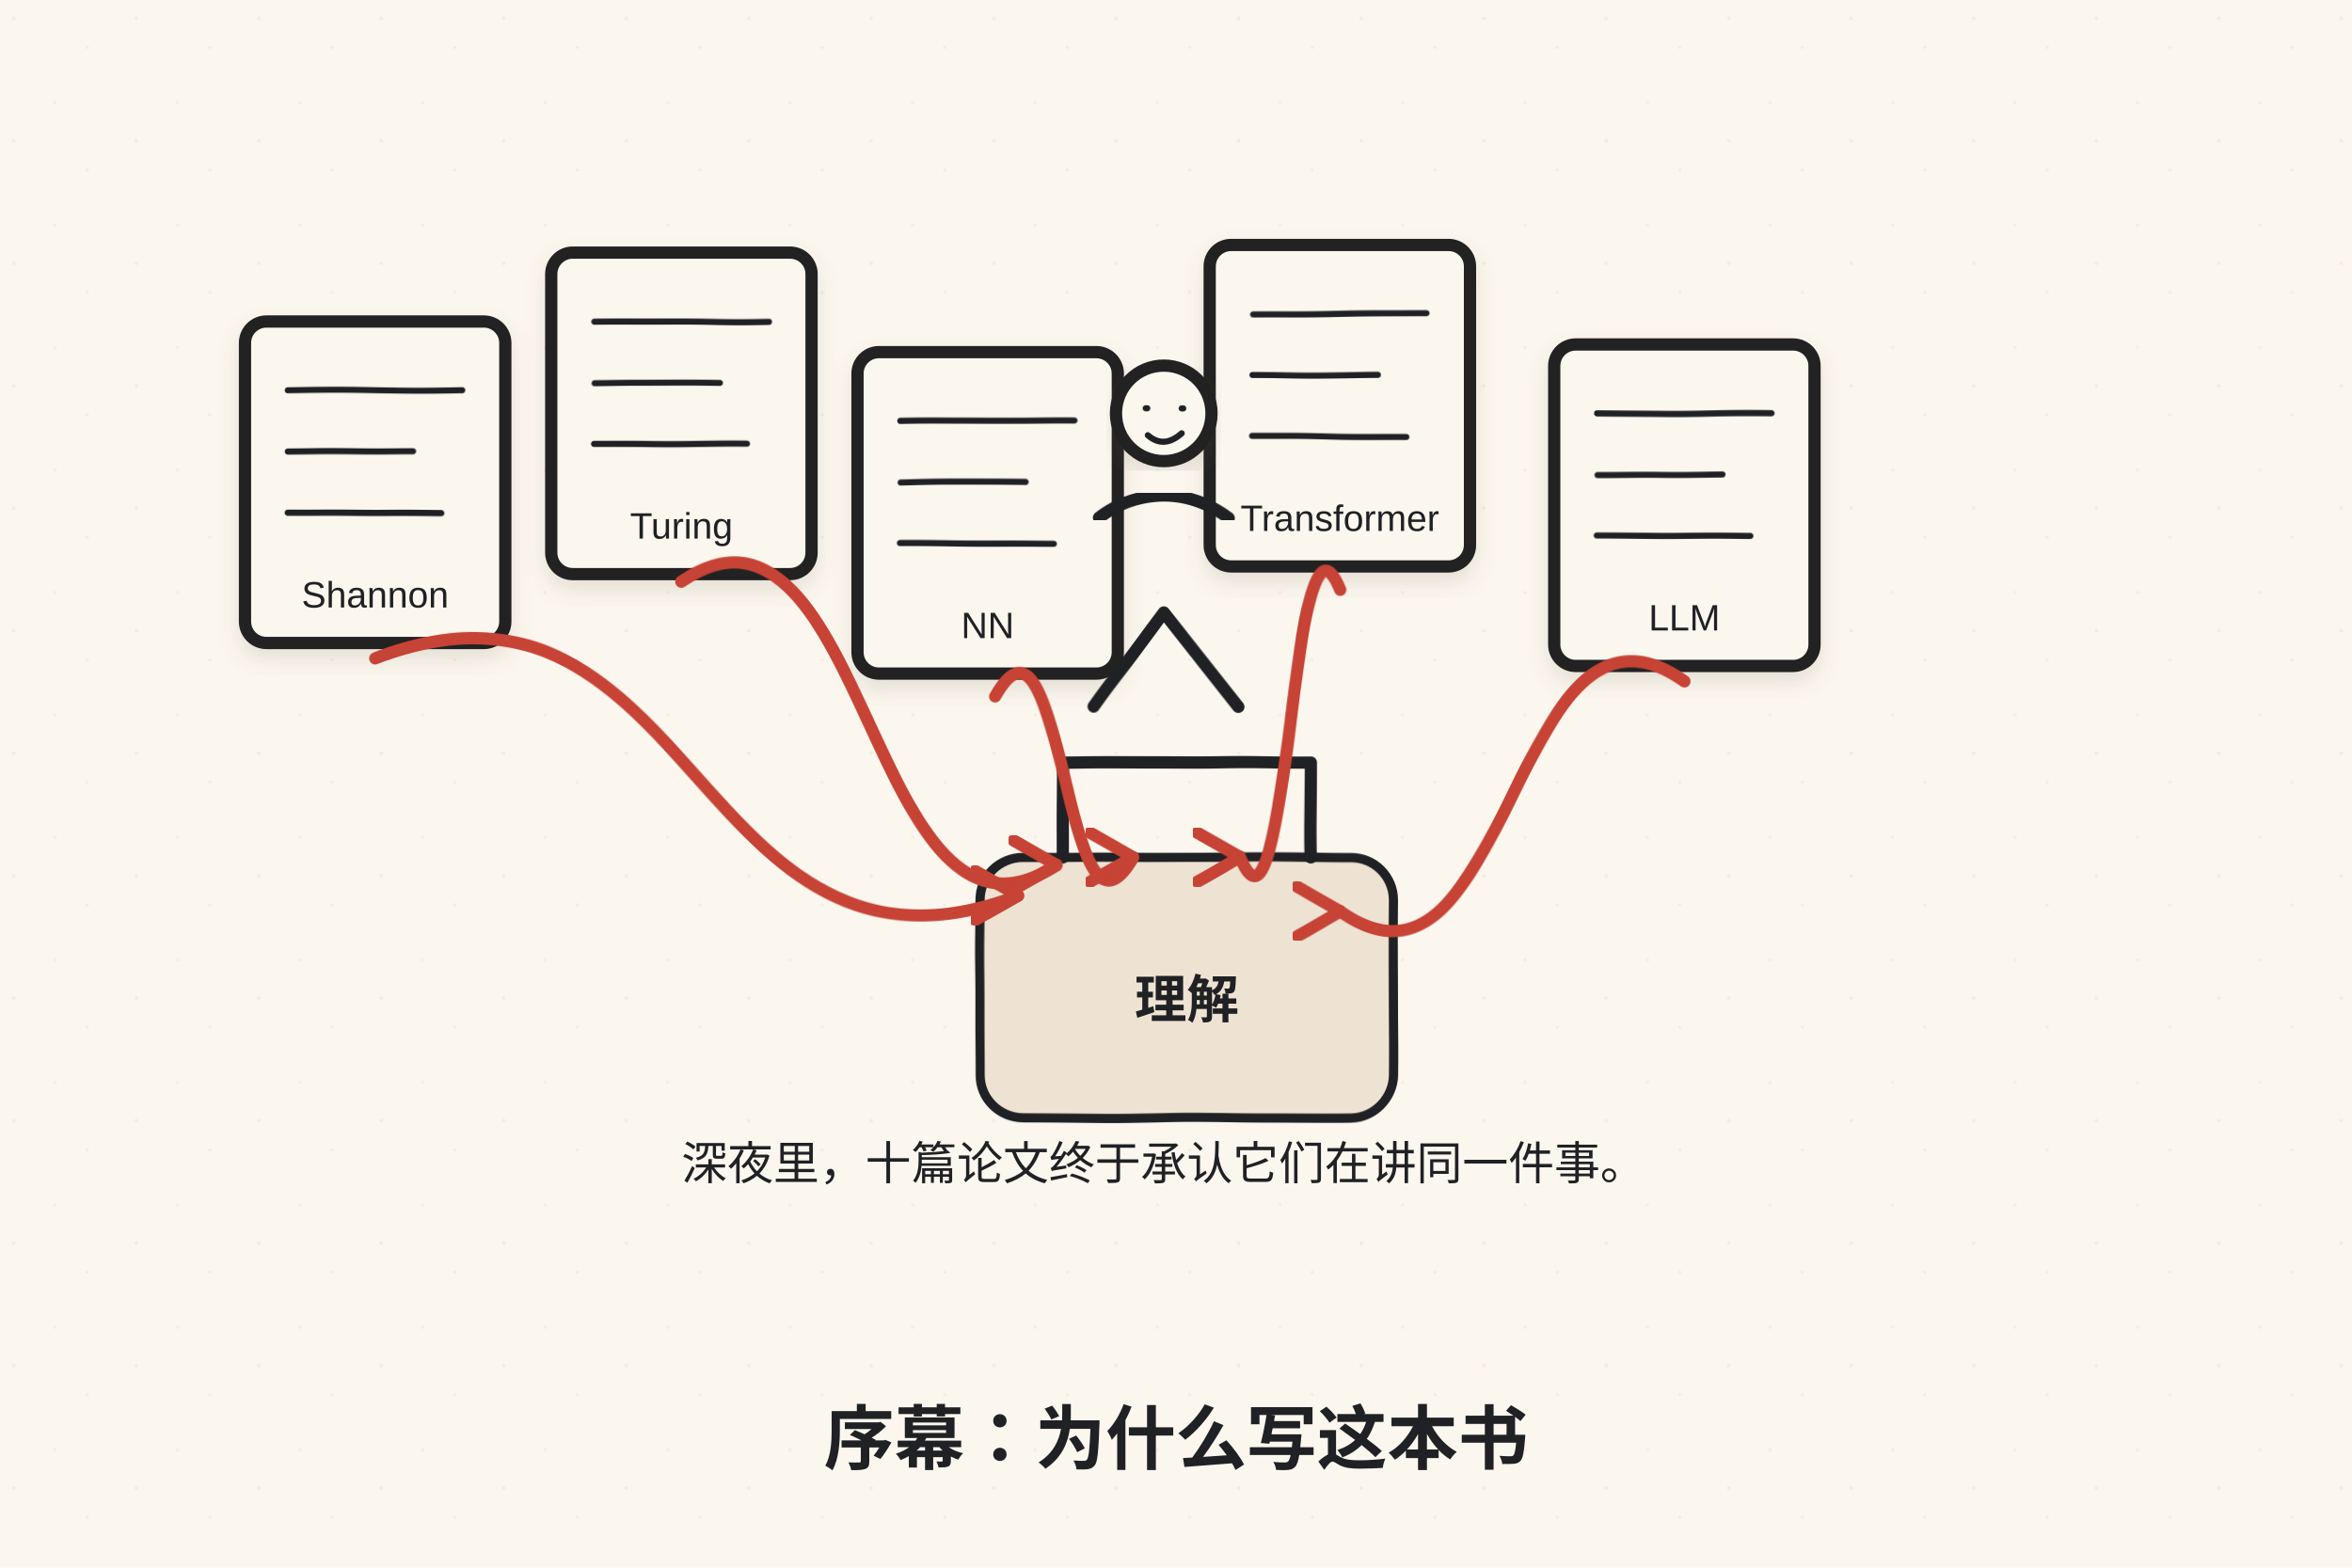
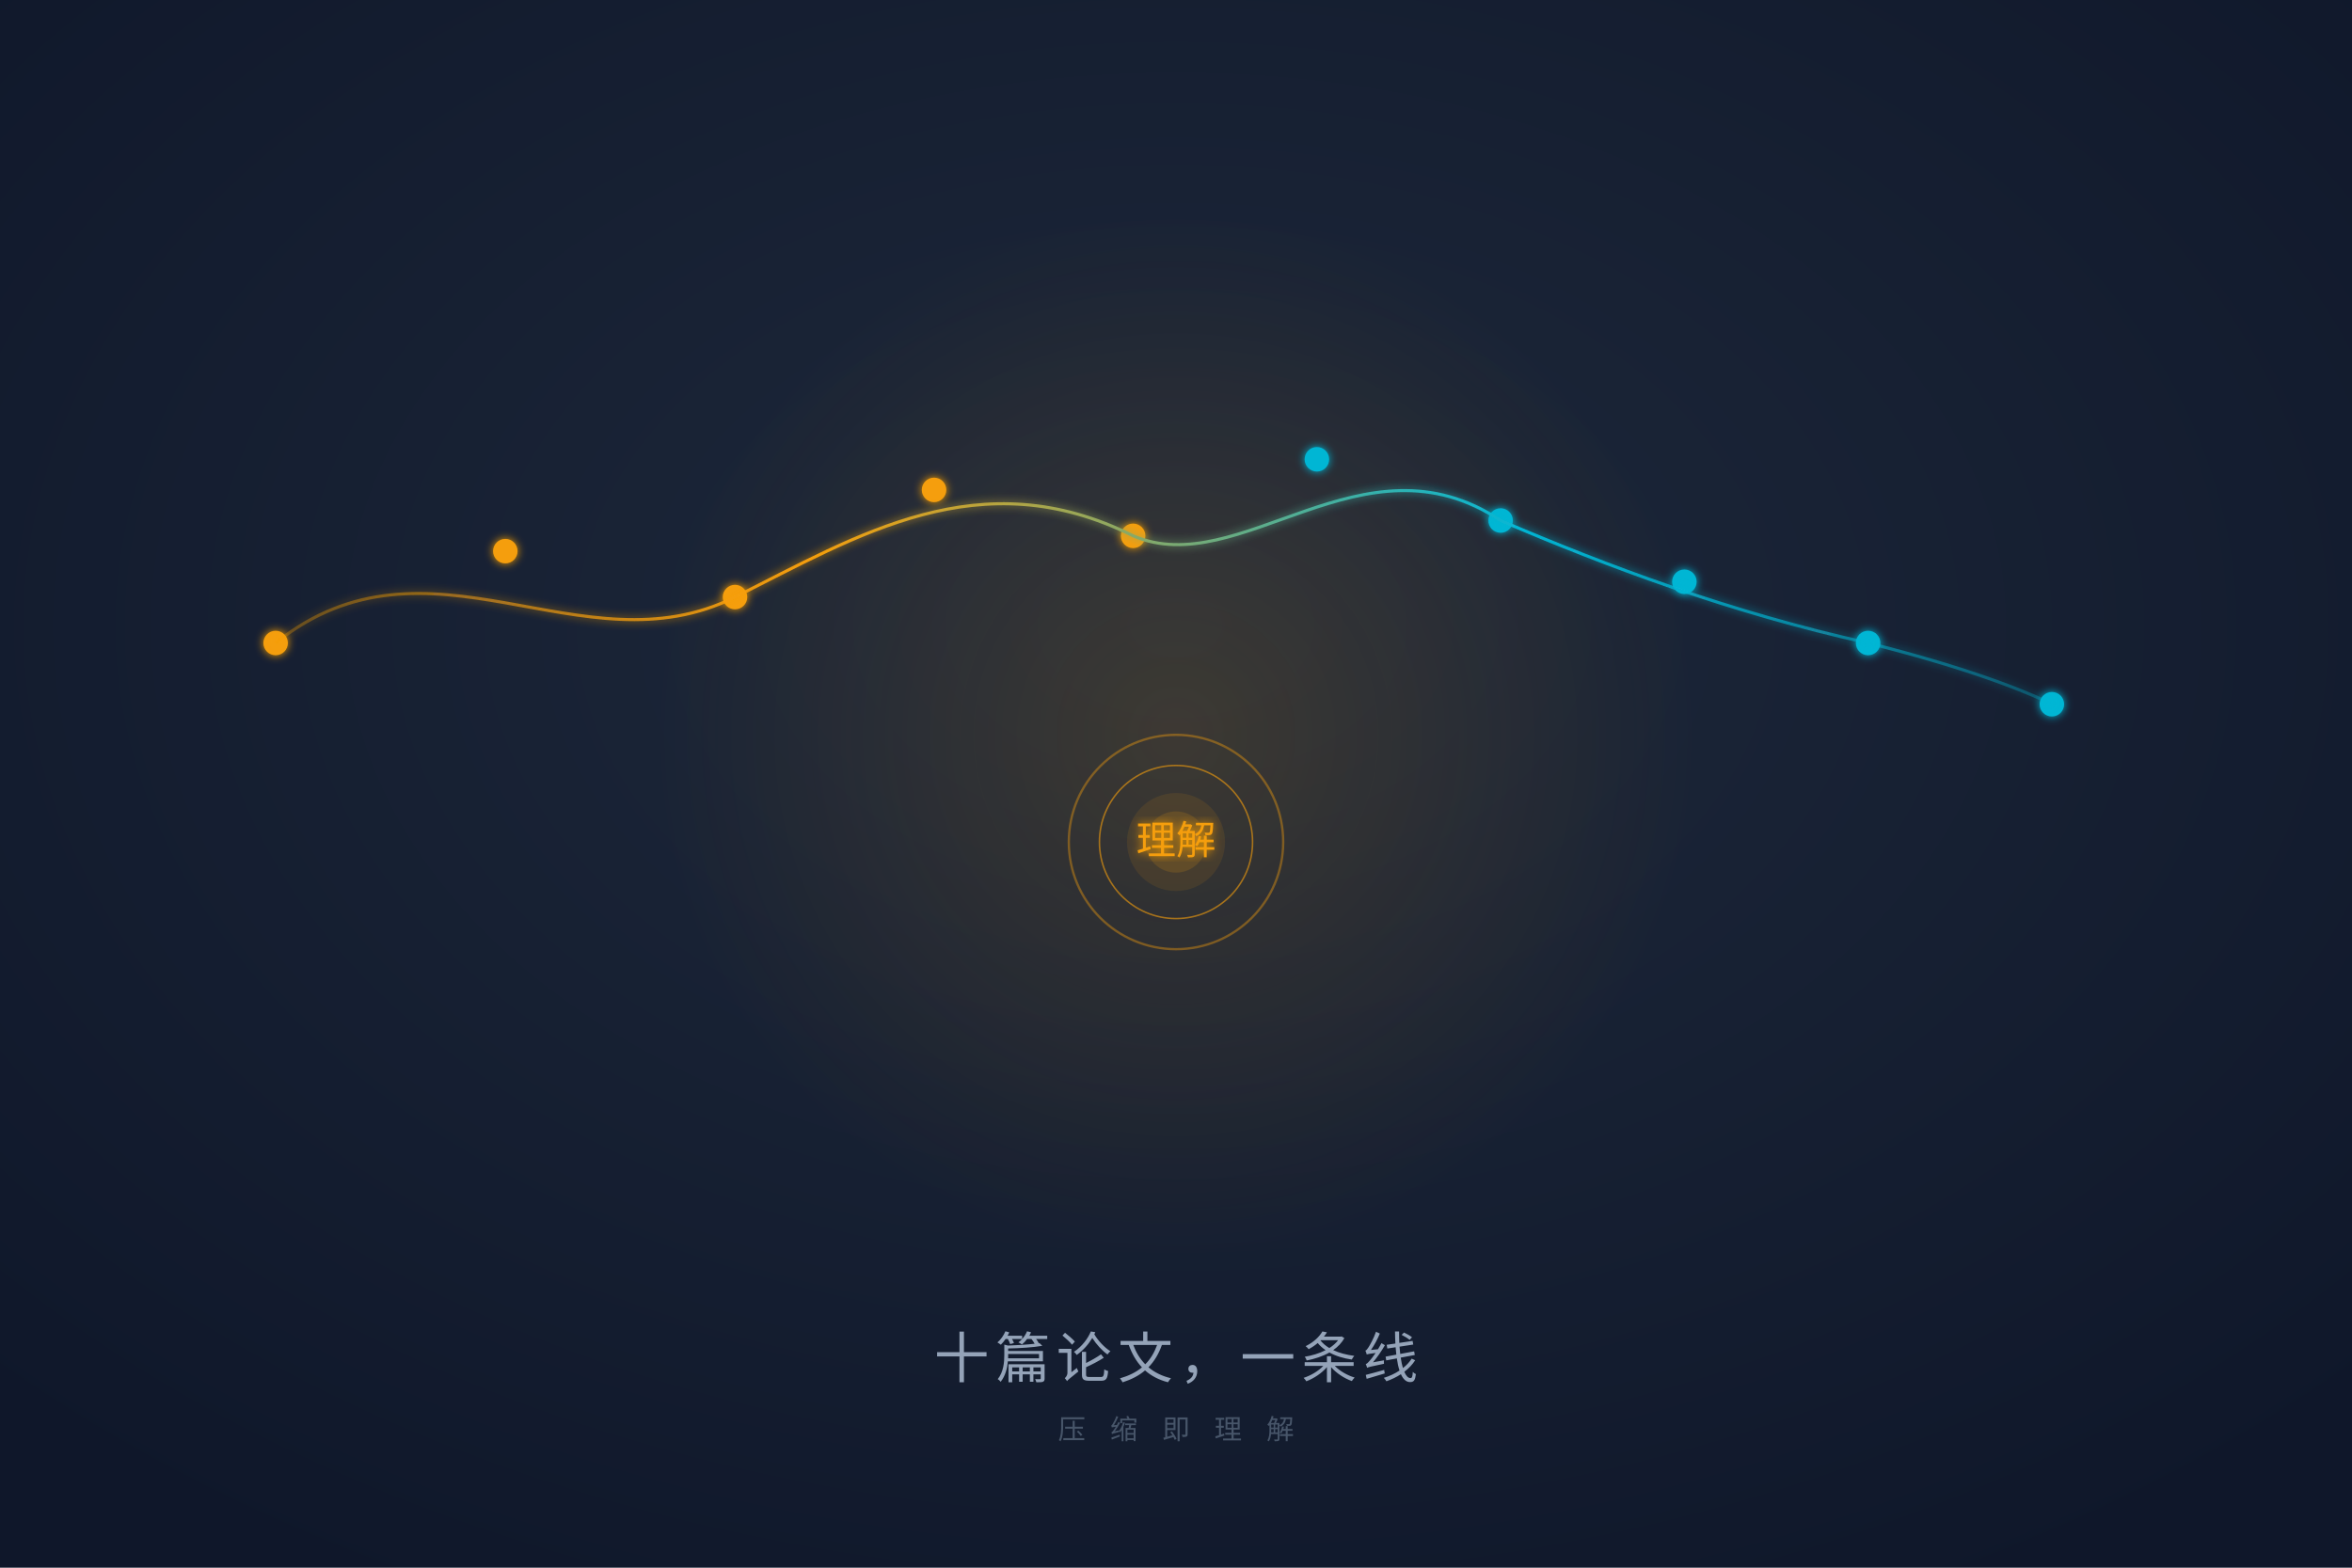
- <svg xmlns="http://www.w3.org/2000/svg" width="1536" height="1024" viewBox="0 0 1536 1024" role="img" aria-labelledby="title desc">
+ <svg xmlns="http://www.w3.org/2000/svg" width="1536" height="1024" viewBox="0 0 1536 1024" role="img" aria-label="十篇论文，一条线">
  <defs>
-     <filter id="wobble">
-       <feTurbulence type="fractalNoise" baseFrequency="0.012" numOctaves="2" seed="7" />
-       <feDisplacementMap in="SourceGraphic" scale="1.8" />
+     <radialGradient id="bg" cx="50%" cy="40%" r="70%">
+       <stop offset="0%" stop-color="#1e293b" />
+       <stop offset="100%" stop-color="#0f172a" />
+     </radialGradient>
+     <radialGradient id="glow1" cx="50%" cy="50%" r="50%">
+       <stop offset="0%" stop-color="#f59e0b" stop-opacity="0.15" />
+       <stop offset="100%" stop-color="#f59e0b" stop-opacity="0" />
+     </radialGradient>
+     <radialGradient id="glow2" cx="50%" cy="50%" r="50%">
+       <stop offset="0%" stop-color="#06b6d4" stop-opacity="0.12" />
+       <stop offset="100%" stop-color="#06b6d4" stop-opacity="0" />
+     </radialGradient>
+     <linearGradient id="lineGrad" x1="0%" y1="0%" x2="100%" y2="0%">
+       <stop offset="0%" stop-color="#f59e0b" stop-opacity="0.3" />
+       <stop offset="30%" stop-color="#f59e0b" />
+       <stop offset="70%" stop-color="#06b6d4" />
+       <stop offset="100%" stop-color="#06b6d4" stop-opacity="0.3" />
+     </linearGradient>
+     <filter id="glow">
+       <feGaussianBlur stdDeviation="3" result="blur" />
+       <feMerge>
+         <feMergeNode in="blur" />
+         <feMergeNode in="SourceGraphic" />
+       </feMerge>
    </filter>
-     <filter id="softShadow">
-       <feDropShadow dx="0" dy="7" stdDeviation="7" flood-color="#6b5a44" flood-opacity="0.15" />
+     <filter id="softGlow">
+       <feGaussianBlur stdDeviation="8" />
    </filter>
-     <pattern id="paperGrain" width="80" height="80" patternUnits="userSpaceOnUse">
-       <circle cx="9" cy="12" r="1.2" fill="#dccdb8" opacity=".25" />
-       <circle cx="57" cy="31" r="1" fill="#dccdb8" opacity=".25" />
-       <circle cx="36" cy="67" r="1.1" fill="#dccdb8" opacity=".22" />
-     </pattern>
-     <style>.ink{fill:none;stroke:#202124;stroke-width:8;stroke-linecap:round;stroke-linejoin:round;filter:url(#wobble)}.thin{fill:none;stroke:#202124;stroke-width:4;stroke-linecap:round;stroke-linejoin:round;filter:url(#wobble)}.red{fill:none;stroke:#c74335;stroke-width:8;stroke-linecap:round;stroke-linejoin:round;filter:url(#wobble)}.fillPaper{fill:#fbf7ef;stroke:#202124;stroke-width:8;stroke-linecap:round;stroke-linejoin:round;filter:url(#softShadow)}.wash{fill:#eee3d3;stroke:#202124;stroke-width:6;stroke-linecap:round;stroke-linejoin:round;filter:url(#wobble)}.redFill{fill:#c74335;stroke:#202124;stroke-width:6;stroke-linecap:round;stroke-linejoin:round;filter:url(#wobble)}.blueFill{fill:#3e6f8f;stroke:#202124;stroke-width:6;stroke-linecap:round;stroke-linejoin:round;filter:url(#wobble)}.greenFill{fill:#5f7f53;stroke:#202124;stroke-width:6;stroke-linecap:round;stroke-linejoin:round;filter:url(#wobble)}.goldFill{fill:#b88a36;stroke:#202124;stroke-width:6;stroke-linecap:round;stroke-linejoin:round;filter:url(#wobble)}text{font-family:Arial,'Microsoft YaHei',sans-serif;fill:#202124;dominant-baseline:middle}.caption{font-size:30px}.small{font-size:24px}.label{font-size:34px;font-weight:700}.title{font-size:46px;font-weight:700}</style>
  </defs>
-   <rect width="1536" height="1024" fill="#fbf7ef" />
-   <rect width="1536" height="1024" fill="url(#paperGrain)" />
-   <g>
-     <rect class="fillPaper" x="160" y="210" width="170" height="210" rx="14" />
-     <path class="thin" d="M188 255 h114 M188 295 h82 M188 335 h100" />
-     <text x="245" y="390" class="small" text-anchor="middle">Shannon</text>
-     <rect class="fillPaper" x="360" y="165" width="170" height="210" rx="14" />
-     <path class="thin" d="M388 210 h114 M388 250 h82 M388 290 h100" />
-     <text x="445" y="345" class="small" text-anchor="middle">Turing</text>
-     <rect class="fillPaper" x="560" y="230" width="170" height="210" rx="14" />
-     <path class="thin" d="M588 275 h114 M588 315 h82 M588 355 h100" />
-     <text x="645" y="410" class="small" text-anchor="middle">NN</text>
-     <rect class="fillPaper" x="790" y="160" width="170" height="210" rx="14" />
-     <path class="thin" d="M818 205 h114 M818 245 h82 M818 285 h100" />
-     <text x="875" y="340" class="small" text-anchor="middle">Transformer</text>
-     <rect class="fillPaper" x="1015" y="225" width="170" height="210" rx="14" />
-     <path class="thin" d="M1043 270 h114 M1043 310 h82 M1043 350 h100" />
-     <text x="1100" y="405" class="small" text-anchor="middle">LLM</text>
-     <rect class="wash" x="640" y="560" width="270" height="170" rx="28" />
-     <path class="ink" d="M694 560 v-62 h162 v62" />
-     <path class="thin" d="M775 578 v134" />
-     <text x="775" y="653" class="label" text-anchor="middle">理解</text>
-     <circle class="fillPaper" cx="760" cy="270" r="31.2" />
-     <path class="thin" d="M748.3 266.75 h1 M771.7 266.75 h1 M749.6 284.3 Q760 293.4 771.7 283" />
-     <path class="ink" d="M760 302.5 v97.5" />
-     <path class="ink" d="M717.75 338.25 C743.75 318.75 776.25 318.75 802.25 338.25" />
-     <path class="ink" d="M760 400 l-45.5 61.75 M760 400 l48.75 61.75" />
-     <path class="red" d="M245 430 C455 350 455 665 665 585" />
-     <path class="red" d="M637 569 L665 585 L637 601" />
-     <path class="red" d="M445 380 C567.5 300 567.5 645 690 565" />
-     <path class="red" d="M662 549 L690 565 L662 581" />
-     <path class="red" d="M650 455 C695 375 695 640 740 560" />
-     <path class="red" d="M712 544 L740 560 L712 576" />
-     <path class="red" d="M875 385 C842.5 305 842.5 640 810 560" />
-     <path class="red" d="M782 544 L810 560 L782 576" />
-     <path class="red" d="M1100 445 C987.5 365 987.5 675 875 595" />
-     <path class="red" d="M847 579 L875 595 L847 611" />
-     <text x="760" y="760" class="caption" text-anchor="middle">深夜里，十篇论文终于承认它们在讲同一件事。</text>
+   <rect width="1536" height="1024" fill="url(#bg)" />
+   <circle cx="768" cy="480" r="340" fill="url(#glow1)" />
+   <g filter="url(#glow)">
+     <circle cx="180" cy="420" r="8" fill="#f59e0b" />
+     <circle cx="330" cy="360" r="8" fill="#f59e0b" />
+     <circle cx="480" cy="390" r="8" fill="#f59e0b" />
+     <circle cx="610" cy="320" r="8" fill="#f59e0b" />
+     <circle cx="740" cy="350" r="8" fill="#f59e0b" />
+     <circle cx="860" cy="300" r="8" fill="#06b6d4" />
+     <circle cx="980" cy="340" r="8" fill="#06b6d4" />
+     <circle cx="1100" cy="380" r="8" fill="#06b6d4" />
+     <circle cx="1220" cy="420" r="8" fill="#06b6d4" />
+     <circle cx="1340" cy="460" r="8" fill="#06b6d4" />
  </g>
-   <text x="768" y="940" class="title" text-anchor="middle">序幕：为什么写这本书</text>
+   <path d="M180 420 C280 340, 380 440, 480 390 C560 350, 640 300, 740 350 C810 380, 890 280, 980 340 C1050 370, 1130 400, 1220 420 C1280 435, 1320 450, 1340 460" fill="none" stroke="url(#lineGrad)" stroke-width="2" filter="url(#glow)" />
+   <circle cx="768" cy="550" r="70" fill="none" stroke="#f59e0b" stroke-width="1.5" opacity="0.4" />
+   <circle cx="768" cy="550" r="50" fill="none" stroke="#f59e0b" stroke-width="1" opacity="0.6" />
+   <circle cx="768" cy="550" r="32" fill="#f59e0b" opacity="0.1" />
+   <circle cx="768" cy="550" r="20" fill="#f59e0b" opacity="0.15" />
+   <text x="768" y="558" text-anchor="middle" font-family="'Noto Serif SC', 'Songti SC', serif" font-size="26" fill="#f59e0b" filter="url(#glow)">理解</text>
+   <text x="768" y="900" text-anchor="middle" font-family="'Noto Serif SC', 'Songti SC', serif" font-size="36" fill="#94a3b8" letter-spacing="4">十篇论文，一条线</text>
+   <text x="768" y="940" text-anchor="middle" font-family="'Noto Serif SC', 'Songti SC', serif" font-size="18" fill="#475569" letter-spacing="6">压 缩 即 理 解</text>
</svg>
